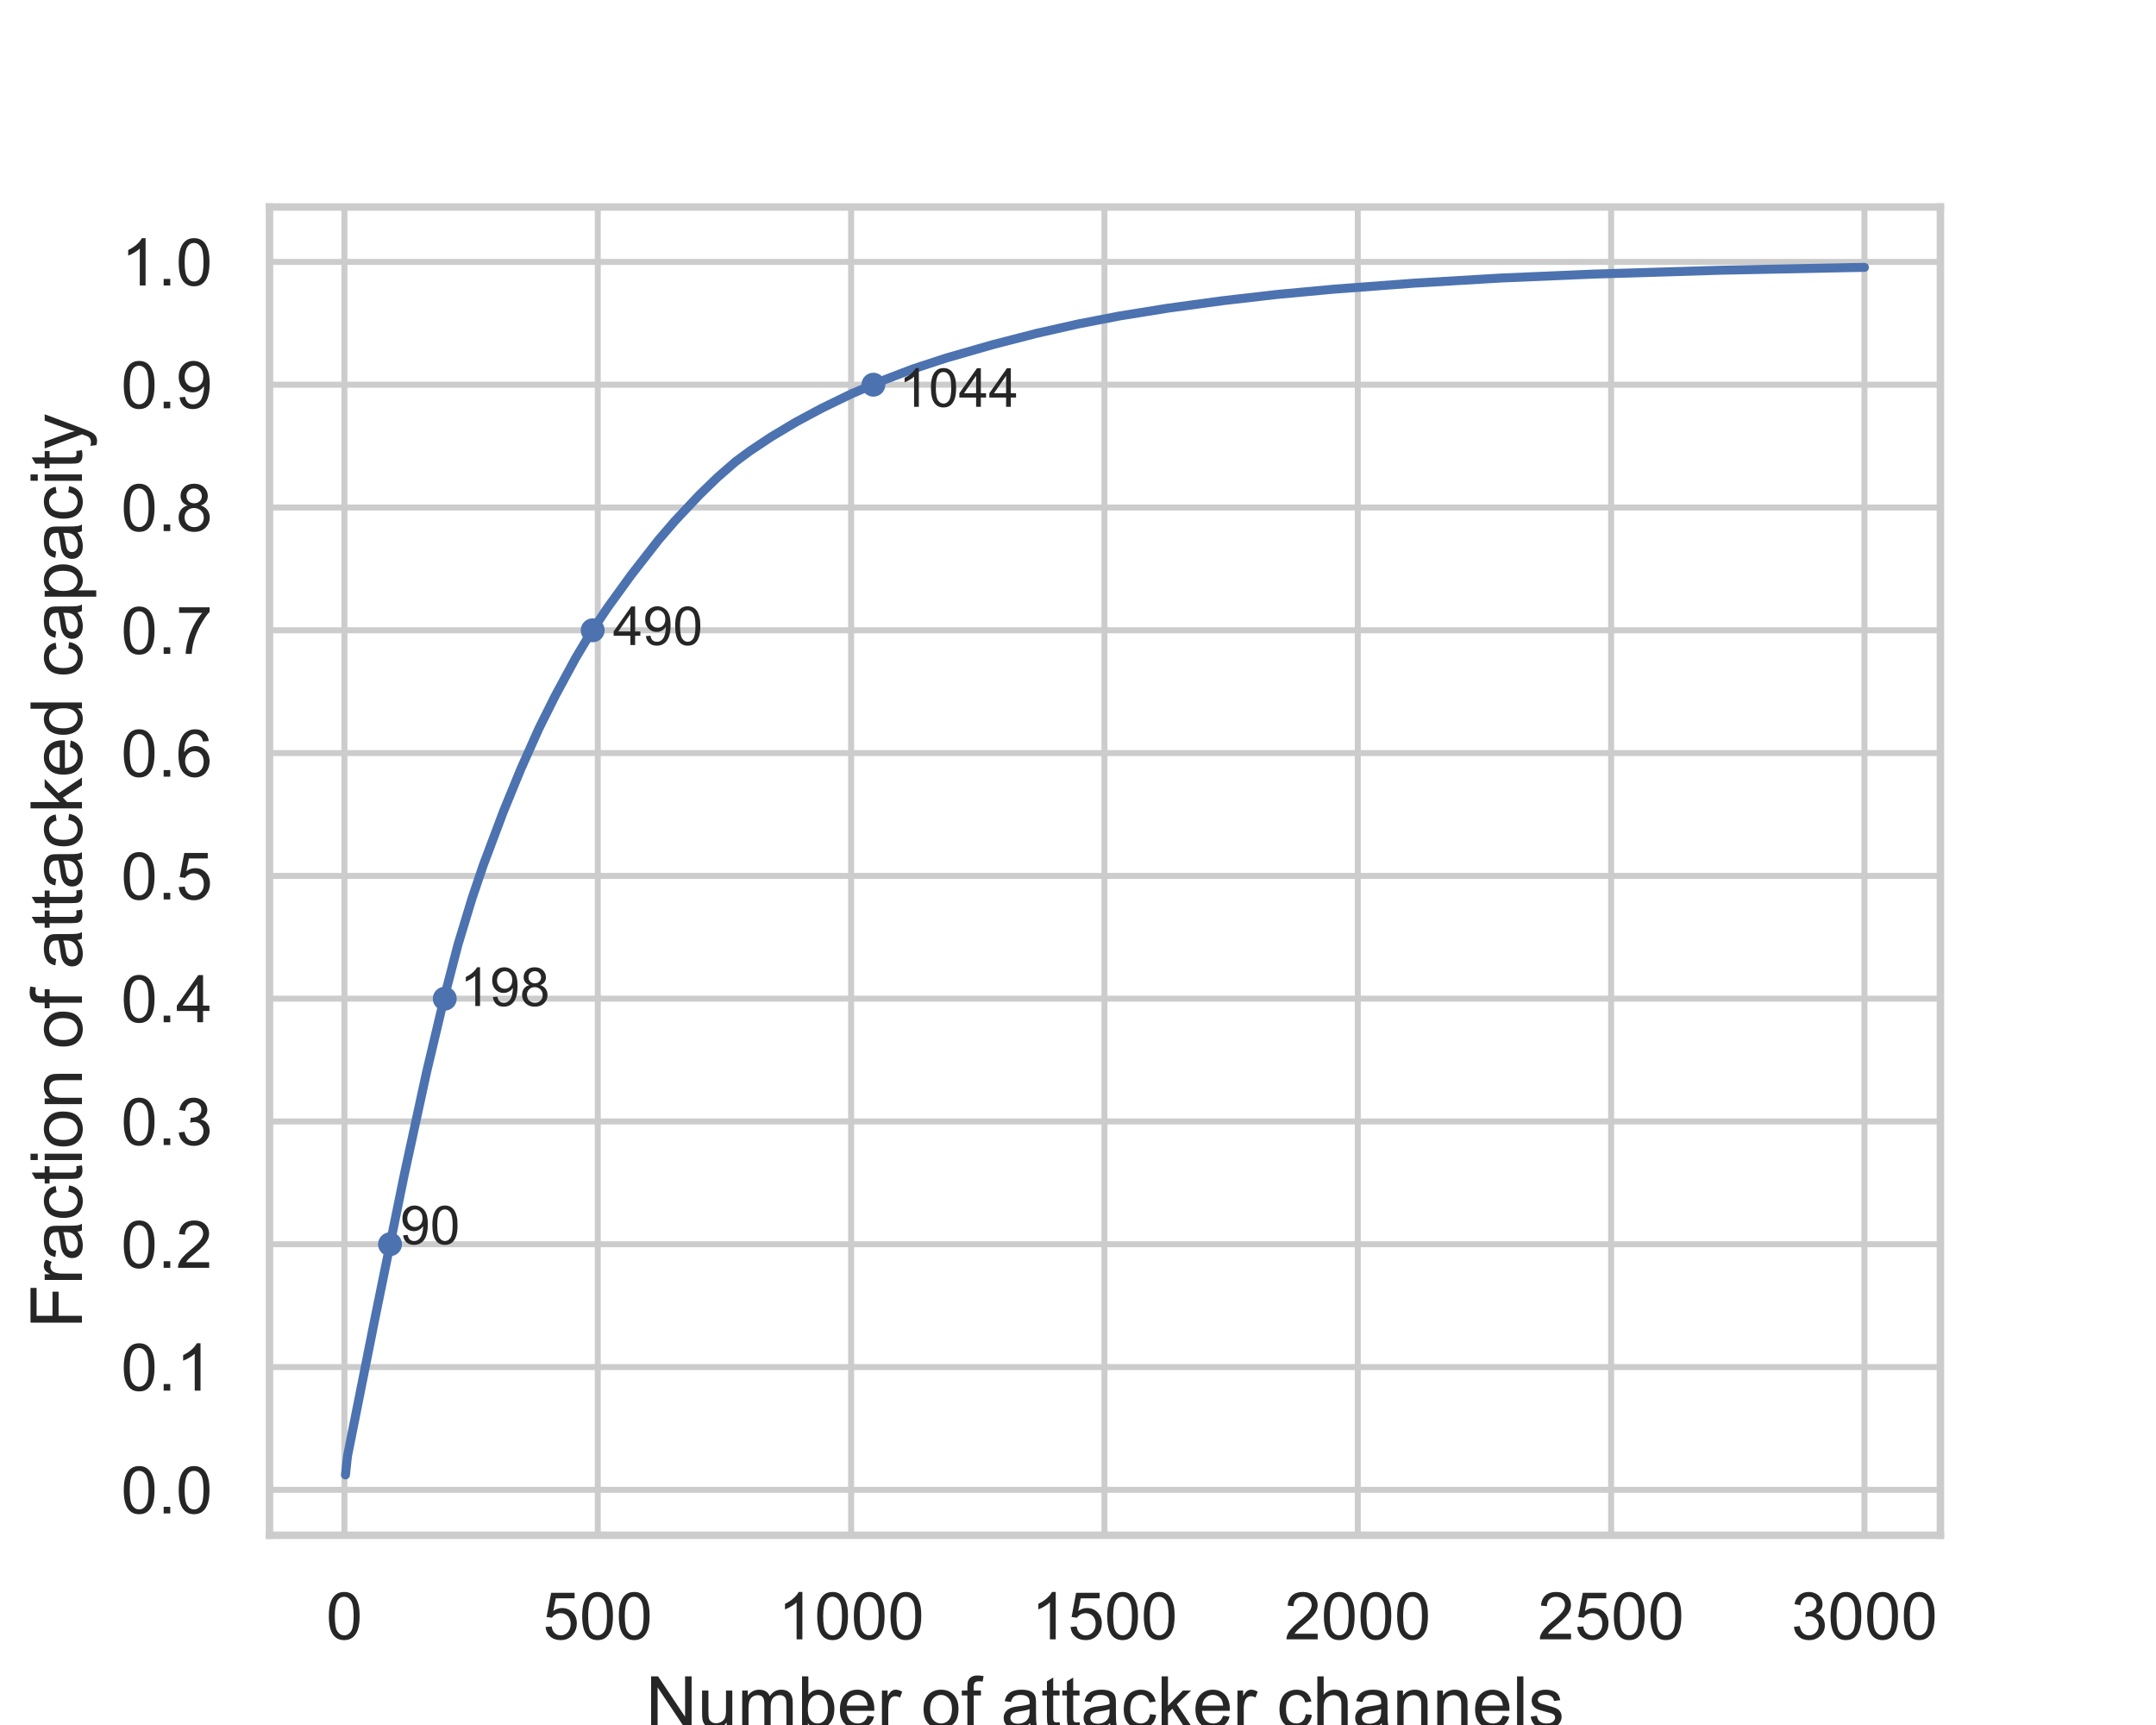
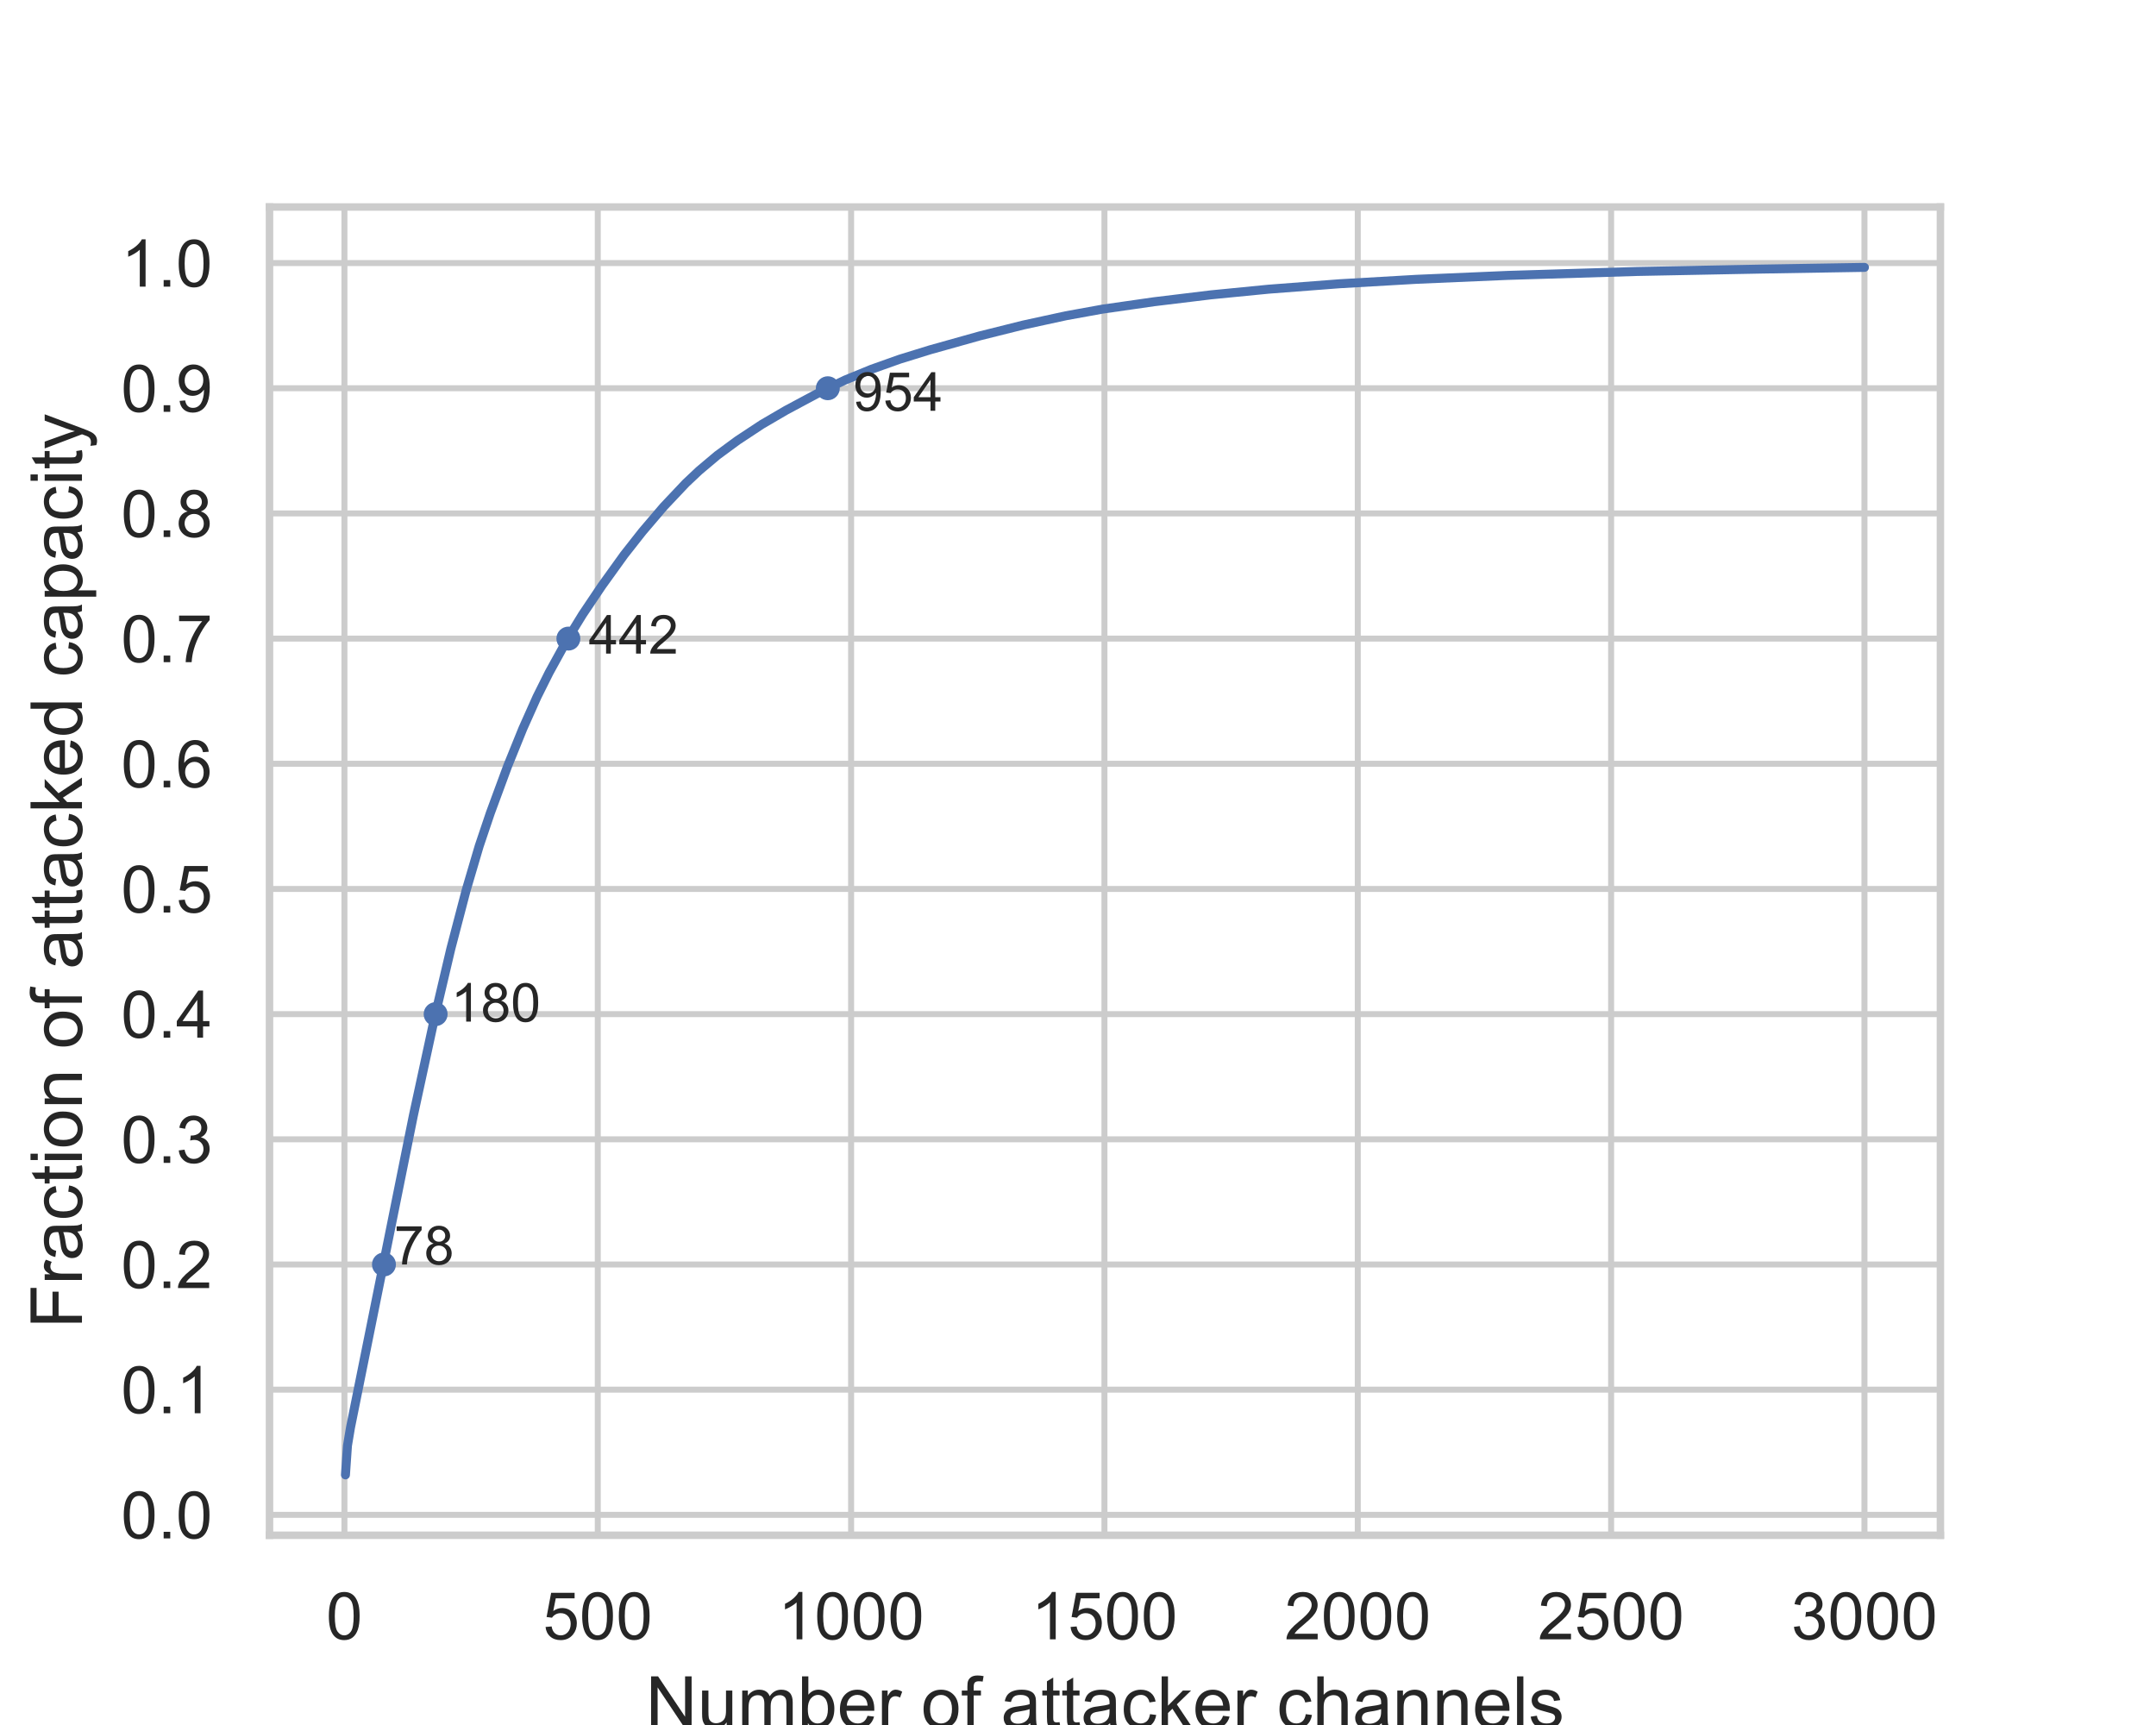
<svg xmlns="http://www.w3.org/2000/svg" xmlns:xlink="http://www.w3.org/1999/xlink" height="288pt" version="1.1" viewBox="0 0 360 288" width="360pt">
  <defs>
    <style type="text/css">
*{stroke-linecap:butt;stroke-linejoin:round;white-space:pre;}
  </style>
  </defs>
  <g id="figure_1">
    <g id="patch_1">
      <path d="M 0 288  L 360 288  L 360 0  L 0 0  z " style="fill:#ffffff;" />
    </g>
    <g id="axes_1">
      <g id="patch_2">
        <path d="M 45 256.32  L 324 256.32  L 324 34.56  L 45 34.56  z " style="fill:#ffffff;" />
      </g>
      <g id="matplotlib.axis_1">
        <g id="xtick_1">
          <g id="line2d_1">
-             <path clip-path="url(#p2d162f5dec)" d="M 57.513 256.32  L 57.513 34.56  " style="fill:none;stroke:#cccccc;stroke-linecap:round;" />
+             <path clip-path="url(#pce473694b4)" d="M 57.513 256.32  L 57.513 34.56  " style="fill:none;stroke:#cccccc;stroke-linecap:round;" />
          </g>
          <g id="text_1">
            <defs>
              <path d="M 4.156 35.297  Q 4.156 48 6.766 55.734  Q 9.375 63.484 14.516 67.672  Q 19.672 71.875 27.484 71.875  Q 33.25 71.875 37.594 69.547  Q 41.938 67.234 44.766 62.859  Q 47.609 58.5 49.219 52.219  Q 50.828 45.953 50.828 35.297  Q 50.828 22.703 48.234 14.969  Q 45.656 7.234 40.5 3  Q 35.359 -1.219 27.484 -1.219  Q 17.141 -1.219 11.234 6.203  Q 4.156 15.141 4.156 35.297  z M 13.188 35.297  Q 13.188 17.672 17.312 11.828  Q 21.438 6 27.484 6  Q 33.547 6 37.672 11.859  Q 41.797 17.719 41.797 35.297  Q 41.797 52.984 37.672 58.781  Q 33.547 64.594 27.391 64.594  Q 21.344 64.594 17.719 59.469  Q 13.188 52.938 13.188 35.297  z " id="ArialMT-48" />
            </defs>
            <g style="fill:#262626;" transform="translate(54.4541 273.6936)scale(0.11 -0.11)">
              <use xlink:href="#ArialMT-48" />
            </g>
          </g>
        </g>
        <g id="xtick_2">
          <g id="line2d_2">
-             <path clip-path="url(#p2d162f5dec)" d="M 99.814 256.32  L 99.814 34.56  " style="fill:none;stroke:#cccccc;stroke-linecap:round;" />
+             <path clip-path="url(#pce473694b4)" d="M 99.814 256.32  L 99.814 34.56  " style="fill:none;stroke:#cccccc;stroke-linecap:round;" />
          </g>
          <g id="text_2">
            <defs>
              <path d="M 4.156 18.75  L 13.375 19.531  Q 14.406 12.797 18.141 9.391  Q 21.875 6 27.156 6  Q 33.5 6 37.891 10.781  Q 42.281 15.578 42.281 23.484  Q 42.281 31 38.062 35.344  Q 33.844 39.703 27 39.703  Q 22.75 39.703 19.328 37.766  Q 15.922 35.844 13.969 32.766  L 5.719 33.844  L 12.641 70.609  L 48.25 70.609  L 48.25 62.203  L 19.672 62.203  L 15.828 42.969  Q 22.266 47.469 29.344 47.469  Q 38.719 47.469 45.156 40.969  Q 51.609 34.469 51.609 24.266  Q 51.609 14.547 45.953 7.469  Q 39.062 -1.219 27.156 -1.219  Q 17.391 -1.219 11.203 4.25  Q 5.031 9.719 4.156 18.75  z " id="ArialMT-53" />
            </defs>
            <g style="fill:#262626;" transform="translate(90.638 273.6936)scale(0.11 -0.11)">
              <use xlink:href="#ArialMT-53" />
              <use x="55.615" xlink:href="#ArialMT-48" />
              <use x="111.23" xlink:href="#ArialMT-48" />
            </g>
          </g>
        </g>
        <g id="xtick_3">
          <g id="line2d_3">
-             <path clip-path="url(#p2d162f5dec)" d="M 142.114 256.32  L 142.114 34.56  " style="fill:none;stroke:#cccccc;stroke-linecap:round;" />
+             <path clip-path="url(#pce473694b4)" d="M 142.114 256.32  L 142.114 34.56  " style="fill:none;stroke:#cccccc;stroke-linecap:round;" />
          </g>
          <g id="text_3">
            <defs>
              <path d="M 37.25 0  L 28.469 0  L 28.469 56  Q 25.297 52.984 20.141 49.953  Q 14.984 46.922 10.891 45.406  L 10.891 53.906  Q 18.266 57.375 23.781 62.297  Q 29.297 67.234 31.594 71.875  L 37.25 71.875  z " id="ArialMT-49" />
            </defs>
            <g style="fill:#262626;" transform="translate(129.8804 273.6936)scale(0.11 -0.11)">
              <use xlink:href="#ArialMT-49" />
              <use x="55.615" xlink:href="#ArialMT-48" />
              <use x="111.23" xlink:href="#ArialMT-48" />
              <use x="166.846" xlink:href="#ArialMT-48" />
            </g>
          </g>
        </g>
        <g id="xtick_4">
          <g id="line2d_4">
-             <path clip-path="url(#p2d162f5dec)" d="M 184.415 256.32  L 184.415 34.56  " style="fill:none;stroke:#cccccc;stroke-linecap:round;" />
+             <path clip-path="url(#pce473694b4)" d="M 184.415 256.32  L 184.415 34.56  " style="fill:none;stroke:#cccccc;stroke-linecap:round;" />
          </g>
          <g id="text_4">
            <g style="fill:#262626;" transform="translate(172.1813 273.6936)scale(0.11 -0.11)">
              <use xlink:href="#ArialMT-49" />
              <use x="55.615" xlink:href="#ArialMT-53" />
              <use x="111.23" xlink:href="#ArialMT-48" />
              <use x="166.846" xlink:href="#ArialMT-48" />
            </g>
          </g>
        </g>
        <g id="xtick_5">
          <g id="line2d_5">
-             <path clip-path="url(#p2d162f5dec)" d="M 226.716 256.32  L 226.716 34.56  " style="fill:none;stroke:#cccccc;stroke-linecap:round;" />
+             <path clip-path="url(#pce473694b4)" d="M 226.716 256.32  L 226.716 34.56  " style="fill:none;stroke:#cccccc;stroke-linecap:round;" />
          </g>
          <g id="text_5">
            <defs>
              <path d="M 50.344 8.453  L 50.344 0  L 3.031 0  Q 2.938 3.172 4.047 6.109  Q 5.859 10.938 9.828 15.625  Q 13.812 20.312 21.344 26.469  Q 33.016 36.031 37.109 41.625  Q 41.219 47.219 41.219 52.203  Q 41.219 57.422 37.469 61  Q 33.734 64.594 27.734 64.594  Q 21.391 64.594 17.578 60.781  Q 13.766 56.984 13.719 50.25  L 4.688 51.172  Q 5.609 61.281 11.656 66.578  Q 17.719 71.875 27.938 71.875  Q 38.234 71.875 44.234 66.156  Q 50.25 60.453 50.25 52  Q 50.25 47.703 48.484 43.547  Q 46.734 39.406 42.656 34.812  Q 38.578 30.219 29.109 22.219  Q 21.188 15.578 18.938 13.203  Q 16.703 10.844 15.234 8.453  z " id="ArialMT-50" />
            </defs>
            <g style="fill:#262626;" transform="translate(214.4823 273.6936)scale(0.11 -0.11)">
              <use xlink:href="#ArialMT-50" />
              <use x="55.615" xlink:href="#ArialMT-48" />
              <use x="111.23" xlink:href="#ArialMT-48" />
              <use x="166.846" xlink:href="#ArialMT-48" />
            </g>
          </g>
        </g>
        <g id="xtick_6">
          <g id="line2d_6">
-             <path clip-path="url(#p2d162f5dec)" d="M 269.017 256.32  L 269.017 34.56  " style="fill:none;stroke:#cccccc;stroke-linecap:round;" />
+             <path clip-path="url(#pce473694b4)" d="M 269.017 256.32  L 269.017 34.56  " style="fill:none;stroke:#cccccc;stroke-linecap:round;" />
          </g>
          <g id="text_6">
            <g style="fill:#262626;" transform="translate(256.7832 273.6936)scale(0.11 -0.11)">
              <use xlink:href="#ArialMT-50" />
              <use x="55.615" xlink:href="#ArialMT-53" />
              <use x="111.23" xlink:href="#ArialMT-48" />
              <use x="166.846" xlink:href="#ArialMT-48" />
            </g>
          </g>
        </g>
        <g id="xtick_7">
          <g id="line2d_7">
-             <path clip-path="url(#p2d162f5dec)" d="M 311.318 256.32  L 311.318 34.56  " style="fill:none;stroke:#cccccc;stroke-linecap:round;" />
+             <path clip-path="url(#pce473694b4)" d="M 311.318 256.32  L 311.318 34.56  " style="fill:none;stroke:#cccccc;stroke-linecap:round;" />
          </g>
          <g id="text_7">
            <defs>
              <path d="M 4.203 18.891  L 12.984 20.062  Q 14.5 12.594 18.141 9.297  Q 21.781 6 27 6  Q 33.203 6 37.469 10.297  Q 41.75 14.594 41.75 20.953  Q 41.75 27 37.797 30.922  Q 33.844 34.859 27.734 34.859  Q 25.25 34.859 21.531 33.891  L 22.516 41.609  Q 23.391 41.5 23.922 41.5  Q 29.547 41.5 34.031 44.422  Q 38.531 47.359 38.531 53.469  Q 38.531 58.297 35.25 61.469  Q 31.984 64.656 26.812 64.656  Q 21.688 64.656 18.266 61.422  Q 14.844 58.203 13.875 51.766  L 5.078 53.328  Q 6.688 62.156 12.391 67.016  Q 18.109 71.875 26.609 71.875  Q 32.469 71.875 37.391 69.359  Q 42.328 66.844 44.938 62.5  Q 47.562 58.156 47.562 53.266  Q 47.562 48.641 45.062 44.828  Q 42.578 41.016 37.703 38.766  Q 44.047 37.312 47.562 32.688  Q 51.078 28.078 51.078 21.141  Q 51.078 11.766 44.234 5.25  Q 37.406 -1.266 26.953 -1.266  Q 17.531 -1.266 11.297 4.344  Q 5.078 9.969 4.203 18.891  z " id="ArialMT-51" />
            </defs>
            <g style="fill:#262626;" transform="translate(299.0841 273.6936)scale(0.11 -0.11)">
              <use xlink:href="#ArialMT-51" />
              <use x="55.615" xlink:href="#ArialMT-48" />
              <use x="111.23" xlink:href="#ArialMT-48" />
              <use x="166.846" xlink:href="#ArialMT-48" />
            </g>
          </g>
        </g>
        <g id="text_8">
          <defs>
            <path d="M 7.625 0  L 7.625 71.578  L 17.328 71.578  L 54.938 15.375  L 54.938 71.578  L 64.016 71.578  L 64.016 0  L 54.297 0  L 16.703 56.25  L 16.703 0  z " id="ArialMT-78" />
            <path d="M 40.578 0  L 40.578 7.625  Q 34.516 -1.172 24.125 -1.172  Q 19.531 -1.172 15.547 0.578  Q 11.578 2.344 9.641 5  Q 7.719 7.672 6.938 11.531  Q 6.391 14.109 6.391 19.734  L 6.391 51.859  L 15.188 51.859  L 15.188 23.094  Q 15.188 16.219 15.719 13.812  Q 16.547 10.359 19.234 8.375  Q 21.922 6.391 25.875 6.391  Q 29.828 6.391 33.297 8.422  Q 36.766 10.453 38.203 13.938  Q 39.656 17.438 39.656 24.078  L 39.656 51.859  L 48.438 51.859  L 48.438 0  z " id="ArialMT-117" />
            <path d="M 6.594 0  L 6.594 51.859  L 14.453 51.859  L 14.453 44.578  Q 16.891 48.391 20.938 50.703  Q 25 53.031 30.172 53.031  Q 35.938 53.031 39.625 50.641  Q 43.312 48.25 44.828 43.953  Q 50.984 53.031 60.844 53.031  Q 68.562 53.031 72.703 48.75  Q 76.859 44.484 76.859 35.594  L 76.859 0  L 68.109 0  L 68.109 32.672  Q 68.109 37.938 67.25 40.25  Q 66.406 42.578 64.156 43.984  Q 61.922 45.406 58.891 45.406  Q 53.422 45.406 49.797 41.766  Q 46.188 38.141 46.188 30.125  L 46.188 0  L 37.406 0  L 37.406 33.688  Q 37.406 39.547 35.25 42.469  Q 33.109 45.406 28.219 45.406  Q 24.516 45.406 21.359 43.453  Q 18.219 41.5 16.797 37.734  Q 15.375 33.984 15.375 26.906  L 15.375 0  z " id="ArialMT-109" />
            <path d="M 14.703 0  L 6.547 0  L 6.547 71.578  L 15.328 71.578  L 15.328 46.047  Q 20.906 53.031 29.547 53.031  Q 34.328 53.031 38.594 51.094  Q 42.875 49.172 45.625 45.672  Q 48.391 42.188 49.953 37.25  Q 51.516 32.328 51.516 26.703  Q 51.516 13.375 44.922 6.094  Q 38.328 -1.172 29.109 -1.172  Q 19.922 -1.172 14.703 6.5  z M 14.594 26.312  Q 14.594 17 17.141 12.844  Q 21.297 6.062 28.375 6.062  Q 34.125 6.062 38.328 11.062  Q 42.531 16.062 42.531 25.984  Q 42.531 36.141 38.5 40.969  Q 34.469 45.797 28.766 45.797  Q 23 45.797 18.797 40.797  Q 14.594 35.797 14.594 26.312  z " id="ArialMT-98" />
            <path d="M 42.094 16.703  L 51.172 15.578  Q 49.031 7.625 43.219 3.219  Q 37.406 -1.172 28.375 -1.172  Q 17 -1.172 10.328 5.828  Q 3.656 12.844 3.656 25.484  Q 3.656 38.578 10.391 45.797  Q 17.141 53.031 27.875 53.031  Q 38.281 53.031 44.875 45.953  Q 51.469 38.875 51.469 26.031  Q 51.469 25.25 51.422 23.688  L 12.75 23.688  Q 13.234 15.141 17.578 10.594  Q 21.922 6.062 28.422 6.062  Q 33.25 6.062 36.672 8.594  Q 40.094 11.141 42.094 16.703  z M 13.234 30.906  L 42.188 30.906  Q 41.609 37.453 38.875 40.719  Q 34.672 45.797 27.984 45.797  Q 21.922 45.797 17.797 41.75  Q 13.672 37.703 13.234 30.906  z " id="ArialMT-101" />
            <path d="M 6.5 0  L 6.5 51.859  L 14.406 51.859  L 14.406 44  Q 17.438 49.516 20 51.266  Q 22.562 53.031 25.641 53.031  Q 30.078 53.031 34.672 50.203  L 31.641 42.047  Q 28.422 43.953 25.203 43.953  Q 22.312 43.953 20.016 42.219  Q 17.719 40.484 16.75 37.406  Q 15.281 32.719 15.281 27.156  L 15.281 0  z " id="ArialMT-114" />
            <path id="ArialMT-32" />
            <path d="M 3.328 25.922  Q 3.328 40.328 11.328 47.266  Q 18.016 53.031 27.641 53.031  Q 38.328 53.031 45.109 46.016  Q 51.906 39.016 51.906 26.656  Q 51.906 16.656 48.906 10.906  Q 45.906 5.172 40.156 2  Q 34.422 -1.172 27.641 -1.172  Q 16.75 -1.172 10.031 5.812  Q 3.328 12.797 3.328 25.922  z M 12.359 25.922  Q 12.359 15.969 16.703 11.016  Q 21.047 6.062 27.641 6.062  Q 34.188 6.062 38.531 11.031  Q 42.875 16.016 42.875 26.219  Q 42.875 35.844 38.5 40.797  Q 34.125 45.75 27.641 45.75  Q 21.047 45.75 16.703 40.812  Q 12.359 35.891 12.359 25.922  z " id="ArialMT-111" />
            <path d="M 8.688 0  L 8.688 45.016  L 0.922 45.016  L 0.922 51.859  L 8.688 51.859  L 8.688 57.375  Q 8.688 62.594 9.625 65.141  Q 10.891 68.562 14.078 70.672  Q 17.281 72.797 23.047 72.797  Q 26.766 72.797 31.25 71.922  L 29.938 64.266  Q 27.203 64.75 24.75 64.75  Q 20.75 64.75 19.094 63.031  Q 17.438 61.328 17.438 56.641  L 17.438 51.859  L 27.547 51.859  L 27.547 45.016  L 17.438 45.016  L 17.438 0  z " id="ArialMT-102" />
            <path d="M 40.438 6.391  Q 35.547 2.25 31.031 0.531  Q 26.516 -1.172 21.344 -1.172  Q 12.797 -1.172 8.203 3  Q 3.609 7.172 3.609 13.672  Q 3.609 17.484 5.344 20.625  Q 7.078 23.781 9.891 25.688  Q 12.703 27.594 16.219 28.562  Q 18.797 29.25 24.031 29.891  Q 34.672 31.156 39.703 32.906  Q 39.75 34.719 39.75 35.203  Q 39.75 40.578 37.25 42.781  Q 33.891 45.75 27.25 45.75  Q 21.047 45.75 18.094 43.578  Q 15.141 41.406 13.719 35.891  L 5.125 37.062  Q 6.297 42.578 8.984 45.969  Q 11.672 49.359 16.75 51.188  Q 21.828 53.031 28.516 53.031  Q 35.156 53.031 39.297 51.469  Q 43.453 49.906 45.406 47.531  Q 47.359 45.172 48.141 41.547  Q 48.578 39.312 48.578 33.453  L 48.578 21.734  Q 48.578 9.469 49.141 6.219  Q 49.703 2.984 51.375 0  L 42.188 0  Q 40.828 2.734 40.438 6.391  z M 39.703 26.031  Q 34.906 24.078 25.344 22.703  Q 19.922 21.922 17.672 20.938  Q 15.438 19.969 14.203 18.094  Q 12.984 16.219 12.984 13.922  Q 12.984 10.406 15.641 8.062  Q 18.312 5.719 23.438 5.719  Q 28.516 5.719 32.469 7.938  Q 36.422 10.156 38.281 14.016  Q 39.703 17 39.703 22.797  z " id="ArialMT-97" />
            <path d="M 25.781 7.859  L 27.047 0.094  Q 23.344 -0.688 20.406 -0.688  Q 15.625 -0.688 12.984 0.828  Q 10.359 2.344 9.281 4.812  Q 8.203 7.281 8.203 15.188  L 8.203 45.016  L 1.766 45.016  L 1.766 51.859  L 8.203 51.859  L 8.203 64.703  L 16.938 69.969  L 16.938 51.859  L 25.781 51.859  L 25.781 45.016  L 16.938 45.016  L 16.938 14.703  Q 16.938 10.938 17.406 9.859  Q 17.875 8.797 18.922 8.156  Q 19.969 7.516 21.922 7.516  Q 23.391 7.516 25.781 7.859  z " id="ArialMT-116" />
            <path d="M 40.438 19  L 49.078 17.875  Q 47.656 8.938 41.812 3.875  Q 35.984 -1.172 27.484 -1.172  Q 16.844 -1.172 10.375 5.781  Q 3.906 12.75 3.906 25.734  Q 3.906 34.125 6.688 40.422  Q 9.469 46.734 15.156 49.875  Q 20.844 53.031 27.547 53.031  Q 35.984 53.031 41.359 48.75  Q 46.734 44.484 48.25 36.625  L 39.703 35.297  Q 38.484 40.531 35.375 43.156  Q 32.281 45.797 27.875 45.797  Q 21.234 45.797 17.078 41.031  Q 12.938 36.281 12.938 25.984  Q 12.938 15.531 16.938 10.797  Q 20.953 6.062 27.391 6.062  Q 32.562 6.062 36.031 9.234  Q 39.5 12.406 40.438 19  z " id="ArialMT-99" />
            <path d="M 6.641 0  L 6.641 71.578  L 15.438 71.578  L 15.438 30.766  L 36.234 51.859  L 47.609 51.859  L 27.781 32.625  L 49.609 0  L 38.766 0  L 21.625 26.516  L 15.438 20.562  L 15.438 0  z " id="ArialMT-107" />
            <path d="M 6.594 0  L 6.594 71.578  L 15.375 71.578  L 15.375 45.906  Q 21.531 53.031 30.906 53.031  Q 36.672 53.031 40.922 50.75  Q 45.172 48.484 47 44.484  Q 48.828 40.484 48.828 32.859  L 48.828 0  L 40.047 0  L 40.047 32.859  Q 40.047 39.453 37.188 42.453  Q 34.328 45.453 29.109 45.453  Q 25.203 45.453 21.75 43.422  Q 18.312 41.406 16.844 37.938  Q 15.375 34.469 15.375 28.375  L 15.375 0  z " id="ArialMT-104" />
            <path d="M 6.594 0  L 6.594 51.859  L 14.5 51.859  L 14.5 44.484  Q 20.219 53.031 31 53.031  Q 35.688 53.031 39.625 51.344  Q 43.562 49.656 45.516 46.922  Q 47.469 44.188 48.25 40.438  Q 48.734 37.984 48.734 31.891  L 48.734 0  L 39.938 0  L 39.938 31.547  Q 39.938 36.922 38.906 39.578  Q 37.891 42.234 35.281 43.812  Q 32.672 45.406 29.156 45.406  Q 23.531 45.406 19.453 41.844  Q 15.375 38.281 15.375 28.328  L 15.375 0  z " id="ArialMT-110" />
            <path d="M 6.391 0  L 6.391 71.578  L 15.188 71.578  L 15.188 0  z " id="ArialMT-108" />
            <path d="M 3.078 15.484  L 11.766 16.844  Q 12.5 11.625 15.844 8.844  Q 19.188 6.062 25.203 6.062  Q 31.25 6.062 34.172 8.516  Q 37.109 10.984 37.109 14.312  Q 37.109 17.281 34.516 19  Q 32.719 20.172 25.531 21.969  Q 15.875 24.422 12.141 26.203  Q 8.406 27.984 6.469 31.125  Q 4.547 34.281 4.547 38.094  Q 4.547 41.547 6.125 44.5  Q 7.719 47.469 10.453 49.422  Q 12.5 50.922 16.031 51.969  Q 19.578 53.031 23.641 53.031  Q 29.734 53.031 34.344 51.266  Q 38.969 49.516 41.156 46.5  Q 43.359 43.5 44.188 38.484  L 35.594 37.312  Q 35.016 41.312 32.203 43.547  Q 29.391 45.797 24.266 45.797  Q 18.219 45.797 15.625 43.797  Q 13.031 41.797 13.031 39.109  Q 13.031 37.406 14.109 36.031  Q 15.188 34.625 17.484 33.688  Q 18.797 33.203 25.25 31.453  Q 34.578 28.953 38.25 27.359  Q 41.938 25.781 44.031 22.75  Q 46.141 19.734 46.141 15.234  Q 46.141 10.844 43.578 6.953  Q 41.016 3.078 36.172 0.953  Q 31.344 -1.172 25.25 -1.172  Q 15.141 -1.172 9.844 3.031  Q 4.547 7.234 3.078 15.484  z " id="ArialMT-115" />
          </defs>
          <g style="fill:#262626;" transform="translate(107.8003 288.4692)scale(0.12 -0.12)">
            <use xlink:href="#ArialMT-78" />
            <use x="72.217" xlink:href="#ArialMT-117" />
            <use x="127.832" xlink:href="#ArialMT-109" />
            <use x="211.133" xlink:href="#ArialMT-98" />
            <use x="266.748" xlink:href="#ArialMT-101" />
            <use x="322.363" xlink:href="#ArialMT-114" />
            <use x="355.664" xlink:href="#ArialMT-32" />
            <use x="383.447" xlink:href="#ArialMT-111" />
            <use x="439.062" xlink:href="#ArialMT-102" />
            <use x="466.846" xlink:href="#ArialMT-32" />
            <use x="494.629" xlink:href="#ArialMT-97" />
            <use x="550.244" xlink:href="#ArialMT-116" />
            <use x="578.027" xlink:href="#ArialMT-116" />
            <use x="605.811" xlink:href="#ArialMT-97" />
            <use x="661.426" xlink:href="#ArialMT-99" />
            <use x="711.426" xlink:href="#ArialMT-107" />
            <use x="761.426" xlink:href="#ArialMT-101" />
            <use x="817.041" xlink:href="#ArialMT-114" />
            <use x="850.342" xlink:href="#ArialMT-32" />
            <use x="878.125" xlink:href="#ArialMT-99" />
            <use x="928.125" xlink:href="#ArialMT-104" />
            <use x="983.74" xlink:href="#ArialMT-97" />
            <use x="1039.355" xlink:href="#ArialMT-110" />
            <use x="1094.971" xlink:href="#ArialMT-110" />
            <use x="1150.586" xlink:href="#ArialMT-101" />
            <use x="1206.201" xlink:href="#ArialMT-108" />
            <use x="1228.418" xlink:href="#ArialMT-115" />
          </g>
        </g>
      </g>
      <g id="matplotlib.axis_2">
        <g id="ytick_1">
          <g id="line2d_8">
-             <path clip-path="url(#p2d162f5dec)" d="M 45 248.737  L 324 248.737  " style="fill:none;stroke:#cccccc;stroke-linecap:round;" />
+             <path clip-path="url(#pce473694b4)" d="M 45 252.909  L 324 252.909  " style="fill:none;stroke:#cccccc;stroke-linecap:round;" />
          </g>
          <g id="text_9">
            <defs>
              <path d="M 9.078 0  L 9.078 10.016  L 19.094 10.016  L 19.094 0  z " id="ArialMT-46" />
            </defs>
-             <g style="fill:#262626;" transform="translate(20.21 252.6734)scale(0.11 -0.11)">
+             <g style="fill:#262626;" transform="translate(20.21 256.8456)scale(0.11 -0.11)">
              <use xlink:href="#ArialMT-48" />
              <use x="55.615" xlink:href="#ArialMT-46" />
              <use x="83.398" xlink:href="#ArialMT-48" />
            </g>
          </g>
        </g>
        <g id="ytick_2">
          <g id="line2d_9">
-             <path clip-path="url(#p2d162f5dec)" d="M 45 228.236  L 324 228.236  " style="fill:none;stroke:#cccccc;stroke-linecap:round;" />
+             <path clip-path="url(#pce473694b4)" d="M 45 232.01  L 324 232.01  " style="fill:none;stroke:#cccccc;stroke-linecap:round;" />
          </g>
          <g id="text_10">
-             <g style="fill:#262626;" transform="translate(20.21 232.1726)scale(0.11 -0.11)">
+             <g style="fill:#262626;" transform="translate(20.21 235.9468)scale(0.11 -0.11)">
              <use xlink:href="#ArialMT-48" />
              <use x="55.615" xlink:href="#ArialMT-46" />
              <use x="83.398" xlink:href="#ArialMT-49" />
            </g>
          </g>
        </g>
        <g id="ytick_3">
          <g id="line2d_10">
-             <path clip-path="url(#p2d162f5dec)" d="M 45 207.735  L 324 207.735  " style="fill:none;stroke:#cccccc;stroke-linecap:round;" />
+             <path clip-path="url(#pce473694b4)" d="M 45 211.111  L 324 211.111  " style="fill:none;stroke:#cccccc;stroke-linecap:round;" />
          </g>
          <g id="text_11">
-             <g style="fill:#262626;" transform="translate(20.21 211.6717)scale(0.11 -0.11)">
+             <g style="fill:#262626;" transform="translate(20.21 215.048)scale(0.11 -0.11)">
              <use xlink:href="#ArialMT-48" />
              <use x="55.615" xlink:href="#ArialMT-46" />
              <use x="83.398" xlink:href="#ArialMT-50" />
            </g>
          </g>
        </g>
        <g id="ytick_4">
          <g id="line2d_11">
-             <path clip-path="url(#p2d162f5dec)" d="M 45 187.234  L 324 187.234  " style="fill:none;stroke:#cccccc;stroke-linecap:round;" />
+             <path clip-path="url(#pce473694b4)" d="M 45 190.212  L 324 190.212  " style="fill:none;stroke:#cccccc;stroke-linecap:round;" />
          </g>
          <g id="text_12">
-             <g style="fill:#262626;" transform="translate(20.21 191.1709)scale(0.11 -0.11)">
+             <g style="fill:#262626;" transform="translate(20.21 194.1491)scale(0.11 -0.11)">
              <use xlink:href="#ArialMT-48" />
              <use x="55.615" xlink:href="#ArialMT-46" />
              <use x="83.398" xlink:href="#ArialMT-51" />
            </g>
          </g>
        </g>
        <g id="ytick_5">
          <g id="line2d_12">
-             <path clip-path="url(#p2d162f5dec)" d="M 45 166.733  L 324 166.733  " style="fill:none;stroke:#cccccc;stroke-linecap:round;" />
+             <path clip-path="url(#pce473694b4)" d="M 45 169.313  L 324 169.313  " style="fill:none;stroke:#cccccc;stroke-linecap:round;" />
          </g>
          <g id="text_13">
            <defs>
              <path d="M 32.328 0  L 32.328 17.141  L 1.266 17.141  L 1.266 25.203  L 33.938 71.578  L 41.109 71.578  L 41.109 25.203  L 50.781 25.203  L 50.781 17.141  L 41.109 17.141  L 41.109 0  z M 32.328 25.203  L 32.328 57.469  L 9.906 25.203  z " id="ArialMT-52" />
            </defs>
-             <g style="fill:#262626;" transform="translate(20.21 170.6701)scale(0.11 -0.11)">
+             <g style="fill:#262626;" transform="translate(20.21 173.2503)scale(0.11 -0.11)">
              <use xlink:href="#ArialMT-48" />
              <use x="55.615" xlink:href="#ArialMT-46" />
              <use x="83.398" xlink:href="#ArialMT-52" />
            </g>
          </g>
        </g>
        <g id="ytick_6">
          <g id="line2d_13">
-             <path clip-path="url(#p2d162f5dec)" d="M 45 146.233  L 324 146.233  " style="fill:none;stroke:#cccccc;stroke-linecap:round;" />
+             <path clip-path="url(#pce473694b4)" d="M 45 148.415  L 324 148.415  " style="fill:none;stroke:#cccccc;stroke-linecap:round;" />
          </g>
          <g id="text_14">
-             <g style="fill:#262626;" transform="translate(20.21 150.1693)scale(0.11 -0.11)">
+             <g style="fill:#262626;" transform="translate(20.21 152.3515)scale(0.11 -0.11)">
              <use xlink:href="#ArialMT-48" />
              <use x="55.615" xlink:href="#ArialMT-46" />
              <use x="83.398" xlink:href="#ArialMT-53" />
            </g>
          </g>
        </g>
        <g id="ytick_7">
          <g id="line2d_14">
-             <path clip-path="url(#p2d162f5dec)" d="M 45 125.732  L 324 125.732  " style="fill:none;stroke:#cccccc;stroke-linecap:round;" />
+             <path clip-path="url(#pce473694b4)" d="M 45 127.516  L 324 127.516  " style="fill:none;stroke:#cccccc;stroke-linecap:round;" />
          </g>
          <g id="text_15">
            <defs>
              <path d="M 49.75 54.047  L 41.016 53.375  Q 39.844 58.547 37.703 60.891  Q 34.125 64.656 28.906 64.656  Q 24.703 64.656 21.531 62.312  Q 17.391 59.281 14.984 53.469  Q 12.594 47.656 12.5 36.922  Q 15.672 41.75 20.266 44.094  Q 24.859 46.438 29.891 46.438  Q 38.672 46.438 44.844 39.969  Q 51.031 33.5 51.031 23.25  Q 51.031 16.5 48.125 10.719  Q 45.219 4.938 40.141 1.859  Q 35.062 -1.219 28.609 -1.219  Q 17.625 -1.219 10.688 6.859  Q 3.766 14.938 3.766 33.5  Q 3.766 54.25 11.422 63.672  Q 18.109 71.875 29.438 71.875  Q 37.891 71.875 43.281 67.141  Q 48.688 62.406 49.75 54.047  z M 13.875 23.188  Q 13.875 18.656 15.797 14.5  Q 17.719 10.359 21.188 8.172  Q 24.656 6 28.469 6  Q 34.031 6 38.031 10.484  Q 42.047 14.984 42.047 22.703  Q 42.047 30.125 38.078 34.391  Q 34.125 38.672 28.125 38.672  Q 22.172 38.672 18.016 34.391  Q 13.875 30.125 13.875 23.188  z " id="ArialMT-54" />
            </defs>
-             <g style="fill:#262626;" transform="translate(20.21 129.6685)scale(0.11 -0.11)">
+             <g style="fill:#262626;" transform="translate(20.21 131.4526)scale(0.11 -0.11)">
              <use xlink:href="#ArialMT-48" />
              <use x="55.615" xlink:href="#ArialMT-46" />
              <use x="83.398" xlink:href="#ArialMT-54" />
            </g>
          </g>
        </g>
        <g id="ytick_8">
          <g id="line2d_15">
-             <path clip-path="url(#p2d162f5dec)" d="M 45 105.231  L 324 105.231  " style="fill:none;stroke:#cccccc;stroke-linecap:round;" />
+             <path clip-path="url(#pce473694b4)" d="M 45 106.617  L 324 106.617  " style="fill:none;stroke:#cccccc;stroke-linecap:round;" />
          </g>
          <g id="text_16">
            <defs>
              <path d="M 4.734 62.203  L 4.734 70.656  L 51.078 70.656  L 51.078 63.812  Q 44.234 56.547 37.516 44.484  Q 30.812 32.422 27.156 19.672  Q 24.516 10.688 23.781 0  L 14.75 0  Q 14.891 8.453 18.062 20.406  Q 21.234 32.375 27.172 43.484  Q 33.109 54.594 39.797 62.203  z " id="ArialMT-55" />
            </defs>
-             <g style="fill:#262626;" transform="translate(20.21 109.1677)scale(0.11 -0.11)">
+             <g style="fill:#262626;" transform="translate(20.21 110.5538)scale(0.11 -0.11)">
              <use xlink:href="#ArialMT-48" />
              <use x="55.615" xlink:href="#ArialMT-46" />
              <use x="83.398" xlink:href="#ArialMT-55" />
            </g>
          </g>
        </g>
        <g id="ytick_9">
          <g id="line2d_16">
-             <path clip-path="url(#p2d162f5dec)" d="M 45 84.73  L 324 84.73  " style="fill:none;stroke:#cccccc;stroke-linecap:round;" />
+             <path clip-path="url(#pce473694b4)" d="M 45 85.718  L 324 85.718  " style="fill:none;stroke:#cccccc;stroke-linecap:round;" />
          </g>
          <g id="text_17">
            <defs>
              <path d="M 17.672 38.812  Q 12.203 40.828 9.562 44.531  Q 6.938 48.25 6.938 53.422  Q 6.938 61.234 12.547 66.547  Q 18.172 71.875 27.484 71.875  Q 36.859 71.875 42.578 66.422  Q 48.297 60.984 48.297 53.172  Q 48.297 48.188 45.672 44.5  Q 43.062 40.828 37.75 38.812  Q 44.344 36.672 47.781 31.875  Q 51.219 27.094 51.219 20.453  Q 51.219 11.281 44.719 5.031  Q 38.234 -1.219 27.641 -1.219  Q 17.047 -1.219 10.547 5.047  Q 4.047 11.328 4.047 20.703  Q 4.047 27.688 7.594 32.391  Q 11.141 37.109 17.672 38.812  z M 15.922 53.719  Q 15.922 48.641 19.188 45.406  Q 22.469 42.188 27.688 42.188  Q 32.766 42.188 36.016 45.375  Q 39.266 48.578 39.266 53.219  Q 39.266 58.062 35.906 61.359  Q 32.562 64.656 27.594 64.656  Q 22.562 64.656 19.234 61.422  Q 15.922 58.203 15.922 53.719  z M 13.094 20.656  Q 13.094 16.891 14.875 13.375  Q 16.656 9.859 20.172 7.922  Q 23.688 6 27.734 6  Q 34.031 6 38.125 10.047  Q 42.234 14.109 42.234 20.359  Q 42.234 26.703 38.016 30.859  Q 33.797 35.016 27.438 35.016  Q 21.234 35.016 17.156 30.906  Q 13.094 26.812 13.094 20.656  z " id="ArialMT-56" />
            </defs>
-             <g style="fill:#262626;" transform="translate(20.21 88.66685)scale(0.11 -0.11)">
+             <g style="fill:#262626;" transform="translate(20.21 89.65495)scale(0.11 -0.11)">
              <use xlink:href="#ArialMT-48" />
              <use x="55.615" xlink:href="#ArialMT-46" />
              <use x="83.398" xlink:href="#ArialMT-56" />
            </g>
          </g>
        </g>
        <g id="ytick_10">
          <g id="line2d_17">
-             <path clip-path="url(#p2d162f5dec)" d="M 45 64.229  L 324 64.229  " style="fill:none;stroke:#cccccc;stroke-linecap:round;" />
+             <path clip-path="url(#pce473694b4)" d="M 45 64.819  L 324 64.819  " style="fill:none;stroke:#cccccc;stroke-linecap:round;" />
          </g>
          <g id="text_18">
            <defs>
              <path d="M 5.469 16.547  L 13.922 17.328  Q 14.984 11.375 18.016 8.688  Q 21.047 6 25.781 6  Q 29.828 6 32.875 7.859  Q 35.938 9.719 37.891 12.812  Q 39.844 15.922 41.156 21.188  Q 42.484 26.469 42.484 31.938  Q 42.484 32.516 42.438 33.688  Q 39.797 29.5 35.234 26.875  Q 30.672 24.266 25.344 24.266  Q 16.453 24.266 10.297 30.703  Q 4.156 37.156 4.156 47.703  Q 4.156 58.594 10.578 65.234  Q 17 71.875 26.656 71.875  Q 33.641 71.875 39.422 68.109  Q 45.219 64.359 48.219 57.391  Q 51.219 50.438 51.219 37.25  Q 51.219 23.531 48.234 15.406  Q 45.266 7.281 39.375 3.031  Q 33.5 -1.219 25.594 -1.219  Q 17.188 -1.219 11.859 3.438  Q 6.547 8.109 5.469 16.547  z M 41.453 48.141  Q 41.453 55.719 37.422 60.156  Q 33.406 64.594 27.734 64.594  Q 21.875 64.594 17.531 59.812  Q 13.188 55.031 13.188 47.406  Q 13.188 40.578 17.312 36.297  Q 21.438 32.031 27.484 32.031  Q 33.594 32.031 37.516 36.297  Q 41.453 40.578 41.453 48.141  z " id="ArialMT-57" />
            </defs>
-             <g style="fill:#262626;" transform="translate(20.21 68.16603)scale(0.11 -0.11)">
+             <g style="fill:#262626;" transform="translate(20.21 68.75612)scale(0.11 -0.11)">
              <use xlink:href="#ArialMT-48" />
              <use x="55.615" xlink:href="#ArialMT-46" />
              <use x="83.398" xlink:href="#ArialMT-57" />
            </g>
          </g>
        </g>
        <g id="ytick_11">
          <g id="line2d_18">
-             <path clip-path="url(#p2d162f5dec)" d="M 45 43.728  L 324 43.728  " style="fill:none;stroke:#cccccc;stroke-linecap:round;" />
+             <path clip-path="url(#pce473694b4)" d="M 45 43.92  L 324 43.92  " style="fill:none;stroke:#cccccc;stroke-linecap:round;" />
          </g>
          <g id="text_19">
-             <g style="fill:#262626;" transform="translate(20.21 47.66521)scale(0.11 -0.11)">
+             <g style="fill:#262626;" transform="translate(20.21 47.85728)scale(0.11 -0.11)">
              <use xlink:href="#ArialMT-49" />
              <use x="55.615" xlink:href="#ArialMT-46" />
              <use x="83.398" xlink:href="#ArialMT-48" />
            </g>
          </g>
        </g>
        <g id="text_20">
          <defs>
            <path d="M 8.203 0  L 8.203 71.578  L 56.5 71.578  L 56.5 63.141  L 17.672 63.141  L 17.672 40.969  L 51.266 40.969  L 51.266 32.516  L 17.672 32.516  L 17.672 0  z " id="ArialMT-70" />
            <path d="M 6.641 61.469  L 6.641 71.578  L 15.438 71.578  L 15.438 61.469  z M 6.641 0  L 6.641 51.859  L 15.438 51.859  L 15.438 0  z " id="ArialMT-105" />
            <path d="M 40.234 0  L 40.234 6.547  Q 35.297 -1.172 25.734 -1.172  Q 19.531 -1.172 14.328 2.25  Q 9.125 5.672 6.266 11.797  Q 3.422 17.922 3.422 25.875  Q 3.422 33.641 6 39.969  Q 8.594 46.297 13.766 49.656  Q 18.953 53.031 25.344 53.031  Q 30.031 53.031 33.688 51.047  Q 37.359 49.078 39.656 45.906  L 39.656 71.578  L 48.391 71.578  L 48.391 0  z M 12.453 25.875  Q 12.453 15.922 16.641 10.984  Q 20.844 6.062 26.562 6.062  Q 32.328 6.062 36.344 10.766  Q 40.375 15.484 40.375 25.141  Q 40.375 35.797 36.266 40.766  Q 32.172 45.75 26.172 45.75  Q 20.312 45.75 16.375 40.969  Q 12.453 36.188 12.453 25.875  z " id="ArialMT-100" />
            <path d="M 6.594 -19.875  L 6.594 51.859  L 14.594 51.859  L 14.594 45.125  Q 17.438 49.078 21 51.047  Q 24.562 53.031 29.641 53.031  Q 36.281 53.031 41.359 49.609  Q 46.438 46.188 49.016 39.953  Q 51.609 33.734 51.609 26.312  Q 51.609 18.359 48.75 11.984  Q 45.906 5.609 40.453 2.219  Q 35.016 -1.172 29 -1.172  Q 24.609 -1.172 21.109 0.688  Q 17.625 2.547 15.375 5.375  L 15.375 -19.875  z M 14.547 25.641  Q 14.547 15.625 18.594 10.844  Q 22.656 6.062 28.422 6.062  Q 34.281 6.062 38.453 11.016  Q 42.625 15.969 42.625 26.375  Q 42.625 36.281 38.547 41.203  Q 34.469 46.141 28.812 46.141  Q 23.188 46.141 18.859 40.891  Q 14.547 35.641 14.547 25.641  z " id="ArialMT-112" />
            <path d="M 6.203 -19.969  L 5.219 -11.719  Q 8.109 -12.5 10.25 -12.5  Q 13.188 -12.5 14.938 -11.516  Q 16.703 -10.547 17.828 -8.797  Q 18.656 -7.469 20.516 -2.25  Q 20.75 -1.516 21.297 -0.094  L 1.609 51.859  L 11.078 51.859  L 21.875 21.828  Q 23.969 16.109 25.641 9.812  Q 27.156 15.875 29.25 21.625  L 40.328 51.859  L 49.125 51.859  L 29.391 -0.875  Q 26.219 -9.422 24.469 -12.641  Q 22.125 -17 19.094 -19.016  Q 16.062 -21.047 11.859 -21.047  Q 9.328 -21.047 6.203 -19.969  z " id="ArialMT-121" />
          </defs>
          <g style="fill:#262626;" transform="translate(13.68437 221.8059)rotate(-90)scale(0.12 -0.12)">
            <use xlink:href="#ArialMT-70" />
            <use x="61.084" xlink:href="#ArialMT-114" />
            <use x="94.385" xlink:href="#ArialMT-97" />
            <use x="150" xlink:href="#ArialMT-99" />
            <use x="200" xlink:href="#ArialMT-116" />
            <use x="227.783" xlink:href="#ArialMT-105" />
            <use x="250" xlink:href="#ArialMT-111" />
            <use x="305.615" xlink:href="#ArialMT-110" />
            <use x="361.23" xlink:href="#ArialMT-32" />
            <use x="389.014" xlink:href="#ArialMT-111" />
            <use x="444.629" xlink:href="#ArialMT-102" />
            <use x="472.412" xlink:href="#ArialMT-32" />
            <use x="500.195" xlink:href="#ArialMT-97" />
            <use x="555.811" xlink:href="#ArialMT-116" />
            <use x="583.594" xlink:href="#ArialMT-116" />
            <use x="611.377" xlink:href="#ArialMT-97" />
            <use x="666.992" xlink:href="#ArialMT-99" />
            <use x="716.992" xlink:href="#ArialMT-107" />
            <use x="766.992" xlink:href="#ArialMT-101" />
            <use x="822.607" xlink:href="#ArialMT-100" />
            <use x="878.223" xlink:href="#ArialMT-32" />
            <use x="906.006" xlink:href="#ArialMT-99" />
            <use x="956.006" xlink:href="#ArialMT-97" />
            <use x="1011.621" xlink:href="#ArialMT-112" />
            <use x="1067.236" xlink:href="#ArialMT-97" />
            <use x="1122.852" xlink:href="#ArialMT-99" />
            <use x="1172.852" xlink:href="#ArialMT-105" />
            <use x="1195.068" xlink:href="#ArialMT-116" />
            <use x="1222.852" xlink:href="#ArialMT-121" />
          </g>
        </g>
      </g>
      <g id="line2d_19">
-         <path clip-path="url(#p2d162f5dec)" d="M 57.682 246.24  L 58.02 243.122  L 62.589 220.21  L 67.496 196.161  L 71.218 179.043  L 74.264 166.224  L 76.463 157.747  L 78.832 149.944  L 80.694 144.444  L 84.078 135.44  L 86.954 128.424  L 90 121.597  L 92.707 116.173  L 96.091 109.911  L 98.629 105.659  L 101.506 101.364  L 105.397 95.998  L 109.966 90.139  L 112.673 86.995  L 116.734 82.675  L 119.78 79.72  L 122.825 77.068  L 125.194 75.316  L 128.747 72.95  L 132.977 70.427  L 137.208 68.16  L 142.114 65.776  L 147.698 63.405  L 152.436 61.597  L 158.02 59.764  L 165.803 57.531  L 173.079 55.658  L 180.016 54.092  L 186.953 52.751  L 194.906 51.467  L 204.043 50.22  L 213.18 49.164  L 222.655 48.284  L 236.192 47.27  L 250.743 46.413  L 265.972 45.766  L 287.46 45.114  L 308.611 44.685  L 311.318 44.64  L 311.318 44.64  " style="fill:none;stroke:#4c72b0;stroke-linecap:round;stroke-width:1.5;" />
+         <path clip-path="url(#pce473694b4)" d="M 57.682 246.24  L 58.02 241.347  L 58.528 238.31  L 69.018 186.267  L 72.572 169.882  L 75.279 158.393  L 77.817 148.703  L 80.017 141.244  L 81.878 135.73  L 84.754 127.93  L 87.292 121.666  L 89.661 116.361  L 91.692 112.289  L 94.907 106.448  L 97.275 102.592  L 100.49 97.809  L 104.213 92.633  L 107.259 88.762  L 110.812 84.592  L 114.534 80.652  L 116.734 78.582  L 119.78 76.017  L 123.164 73.528  L 127.225 70.848  L 131.285 68.479  L 137.038 65.401  L 141.099 63.456  L 145.499 61.654  L 150.236 59.969  L 155.312 58.401  L 163.603 56.079  L 170.879 54.262  L 177.986 52.718  L 184.077 51.614  L 192.706 50.376  L 202.182 49.227  L 211.826 48.282  L 223.671 47.375  L 236.53 46.633  L 251.758 45.98  L 273.247 45.326  L 294.059 44.924  L 311.318 44.64  L 311.318 44.64  " style="fill:none;stroke:#4c72b0;stroke-linecap:round;stroke-width:1.5;" />
      </g>
      <g id="line2d_20">
        <defs>
-           <path d="M 0 1.5  C 0.398 1.5 0.779 1.342 1.061 1.061  C 1.342 0.779 1.5 0.398 1.5 0  C 1.5 -0.398 1.342 -0.779 1.061 -1.061  C 0.779 -1.342 0.398 -1.5 0 -1.5  C -0.398 -1.5 -0.779 -1.342 -1.061 -1.061  C -1.342 -0.779 -1.5 -0.398 -1.5 0  C -1.5 0.398 -1.342 0.779 -1.061 1.061  C -0.779 1.342 -0.398 1.5 0 1.5  z " id="m2b0eefb890" style="stroke:#4c72b0;" />
+           <path d="M 0 1.5  C 0.398 1.5 0.779 1.342 1.061 1.061  C 1.342 0.779 1.5 0.398 1.5 0  C 1.5 -0.398 1.342 -0.779 1.061 -1.061  C 0.779 -1.342 0.398 -1.5 0 -1.5  C -0.398 -1.5 -0.779 -1.342 -1.061 -1.061  C -1.342 -0.779 -1.5 -0.398 -1.5 0  C -1.5 0.398 -1.342 0.779 -1.061 1.061  C -0.779 1.342 -0.398 1.5 0 1.5  z " id="m3717c0802d" style="stroke:#4c72b0;" />
        </defs>
-         <g clip-path="url(#p2d162f5dec)">
-           <use style="fill:#4c72b0;stroke:#4c72b0;" x="65.127" xlink:href="#m2b0eefb890" y="207.735" />
+         <g clip-path="url(#pce473694b4)">
+           <use style="fill:#4c72b0;stroke:#4c72b0;" x="64.112" xlink:href="#m3717c0802d" y="211.111" />
        </g>
      </g>
      <g id="line2d_21">
-         <g clip-path="url(#p2d162f5dec)">
-           <use style="fill:#4c72b0;stroke:#4c72b0;" x="74.264" xlink:href="#m2b0eefb890" y="166.733" />
+         <g clip-path="url(#pce473694b4)">
+           <use style="fill:#4c72b0;stroke:#4c72b0;" x="72.741" xlink:href="#m3717c0802d" y="169.313" />
        </g>
      </g>
      <g id="line2d_22">
-         <g clip-path="url(#p2d162f5dec)">
-           <use style="fill:#4c72b0;stroke:#4c72b0;" x="98.968" xlink:href="#m2b0eefb890" y="105.231" />
+         <g clip-path="url(#pce473694b4)">
+           <use style="fill:#4c72b0;stroke:#4c72b0;" x="94.907" xlink:href="#m3717c0802d" y="106.617" />
        </g>
      </g>
      <g id="line2d_23">
-         <g clip-path="url(#p2d162f5dec)">
-           <use style="fill:#4c72b0;stroke:#4c72b0;" x="145.837" xlink:href="#m2b0eefb890" y="64.229" />
+         <g clip-path="url(#pce473694b4)">
+           <use style="fill:#4c72b0;stroke:#4c72b0;" x="138.223" xlink:href="#m3717c0802d" y="64.819" />
        </g>
      </g>
      <g id="patch_3">
        <path d="M 45 256.32  L 45 34.56  " style="fill:none;stroke:#cccccc;stroke-linecap:square;stroke-linejoin:miter;stroke-width:1.25;" />
      </g>
      <g id="patch_4">
        <path d="M 324 256.32  L 324 34.56  " style="fill:none;stroke:#cccccc;stroke-linecap:square;stroke-linejoin:miter;stroke-width:1.25;" />
      </g>
      <g id="patch_5">
        <path d="M 45 256.32  L 324 256.32  " style="fill:none;stroke:#cccccc;stroke-linecap:square;stroke-linejoin:miter;stroke-width:1.25;" />
      </g>
      <g id="patch_6">
        <path d="M 45 34.56  L 324 34.56  " style="fill:none;stroke:#cccccc;stroke-linecap:square;stroke-linejoin:miter;stroke-width:1.25;" />
      </g>
      <g id="text_21">
-         <g style="fill:#262626;" transform="translate(66.81882 207.735)scale(0.09 -0.09)">
+         <g style="fill:#262626;" transform="translate(65.8036 211.1112)scale(0.09 -0.09)">
+           <use xlink:href="#ArialMT-55" />
+           <use x="55.615" xlink:href="#ArialMT-56" />
+         </g>
+       </g>
+       <g id="text_22">
+         <g style="fill:#262626;" transform="translate(75.279 170.5674)scale(0.09 -0.09)">
+           <use xlink:href="#ArialMT-49" />
+           <use x="55.615" xlink:href="#ArialMT-56" />
+           <use x="111.23" xlink:href="#ArialMT-48" />
+         </g>
+       </g>
+       <g id="text_23">
+         <g style="fill:#262626;" transform="translate(98.29071 109.1249)scale(0.09 -0.09)">
+           <use xlink:href="#ArialMT-52" />
+           <use x="55.615" xlink:href="#ArialMT-52" />
+           <use x="111.23" xlink:href="#ArialMT-50" />
+         </g>
+       </g>
+       <g id="text_24">
+         <g style="fill:#262626;" transform="translate(142.4529 68.58111)scale(0.09 -0.09)">
          <use xlink:href="#ArialMT-57" />
-           <use x="55.615" xlink:href="#ArialMT-48" />
-         </g>
-       </g>
-       <g id="text_22">
-         <g style="fill:#262626;" transform="translate(76.80184 167.9634)scale(0.09 -0.09)">
-           <use xlink:href="#ArialMT-49" />
-           <use x="55.615" xlink:href="#ArialMT-57" />
-           <use x="111.23" xlink:href="#ArialMT-56" />
-         </g>
-       </g>
-       <g id="text_23">
-         <g style="fill:#262626;" transform="translate(102.3516 107.691)scale(0.09 -0.09)">
-           <use xlink:href="#ArialMT-52" />
-           <use x="55.615" xlink:href="#ArialMT-57" />
-           <use x="111.23" xlink:href="#ArialMT-48" />
-         </g>
-       </g>
-       <g id="text_24">
-         <g style="fill:#262626;" transform="translate(150.067 67.91938)scale(0.09 -0.09)">
-           <use xlink:href="#ArialMT-49" />
-           <use x="55.615" xlink:href="#ArialMT-48" />
+           <use x="55.615" xlink:href="#ArialMT-53" />
          <use x="111.23" xlink:href="#ArialMT-52" />
-           <use x="166.846" xlink:href="#ArialMT-52" />
        </g>
      </g>
    </g>
  </g>
  <defs>
-     <clipPath id="p2d162f5dec">
+     <clipPath id="pce473694b4">
      <rect height="221.76" width="279" x="45" y="34.56" />
    </clipPath>
  </defs>
</svg>
